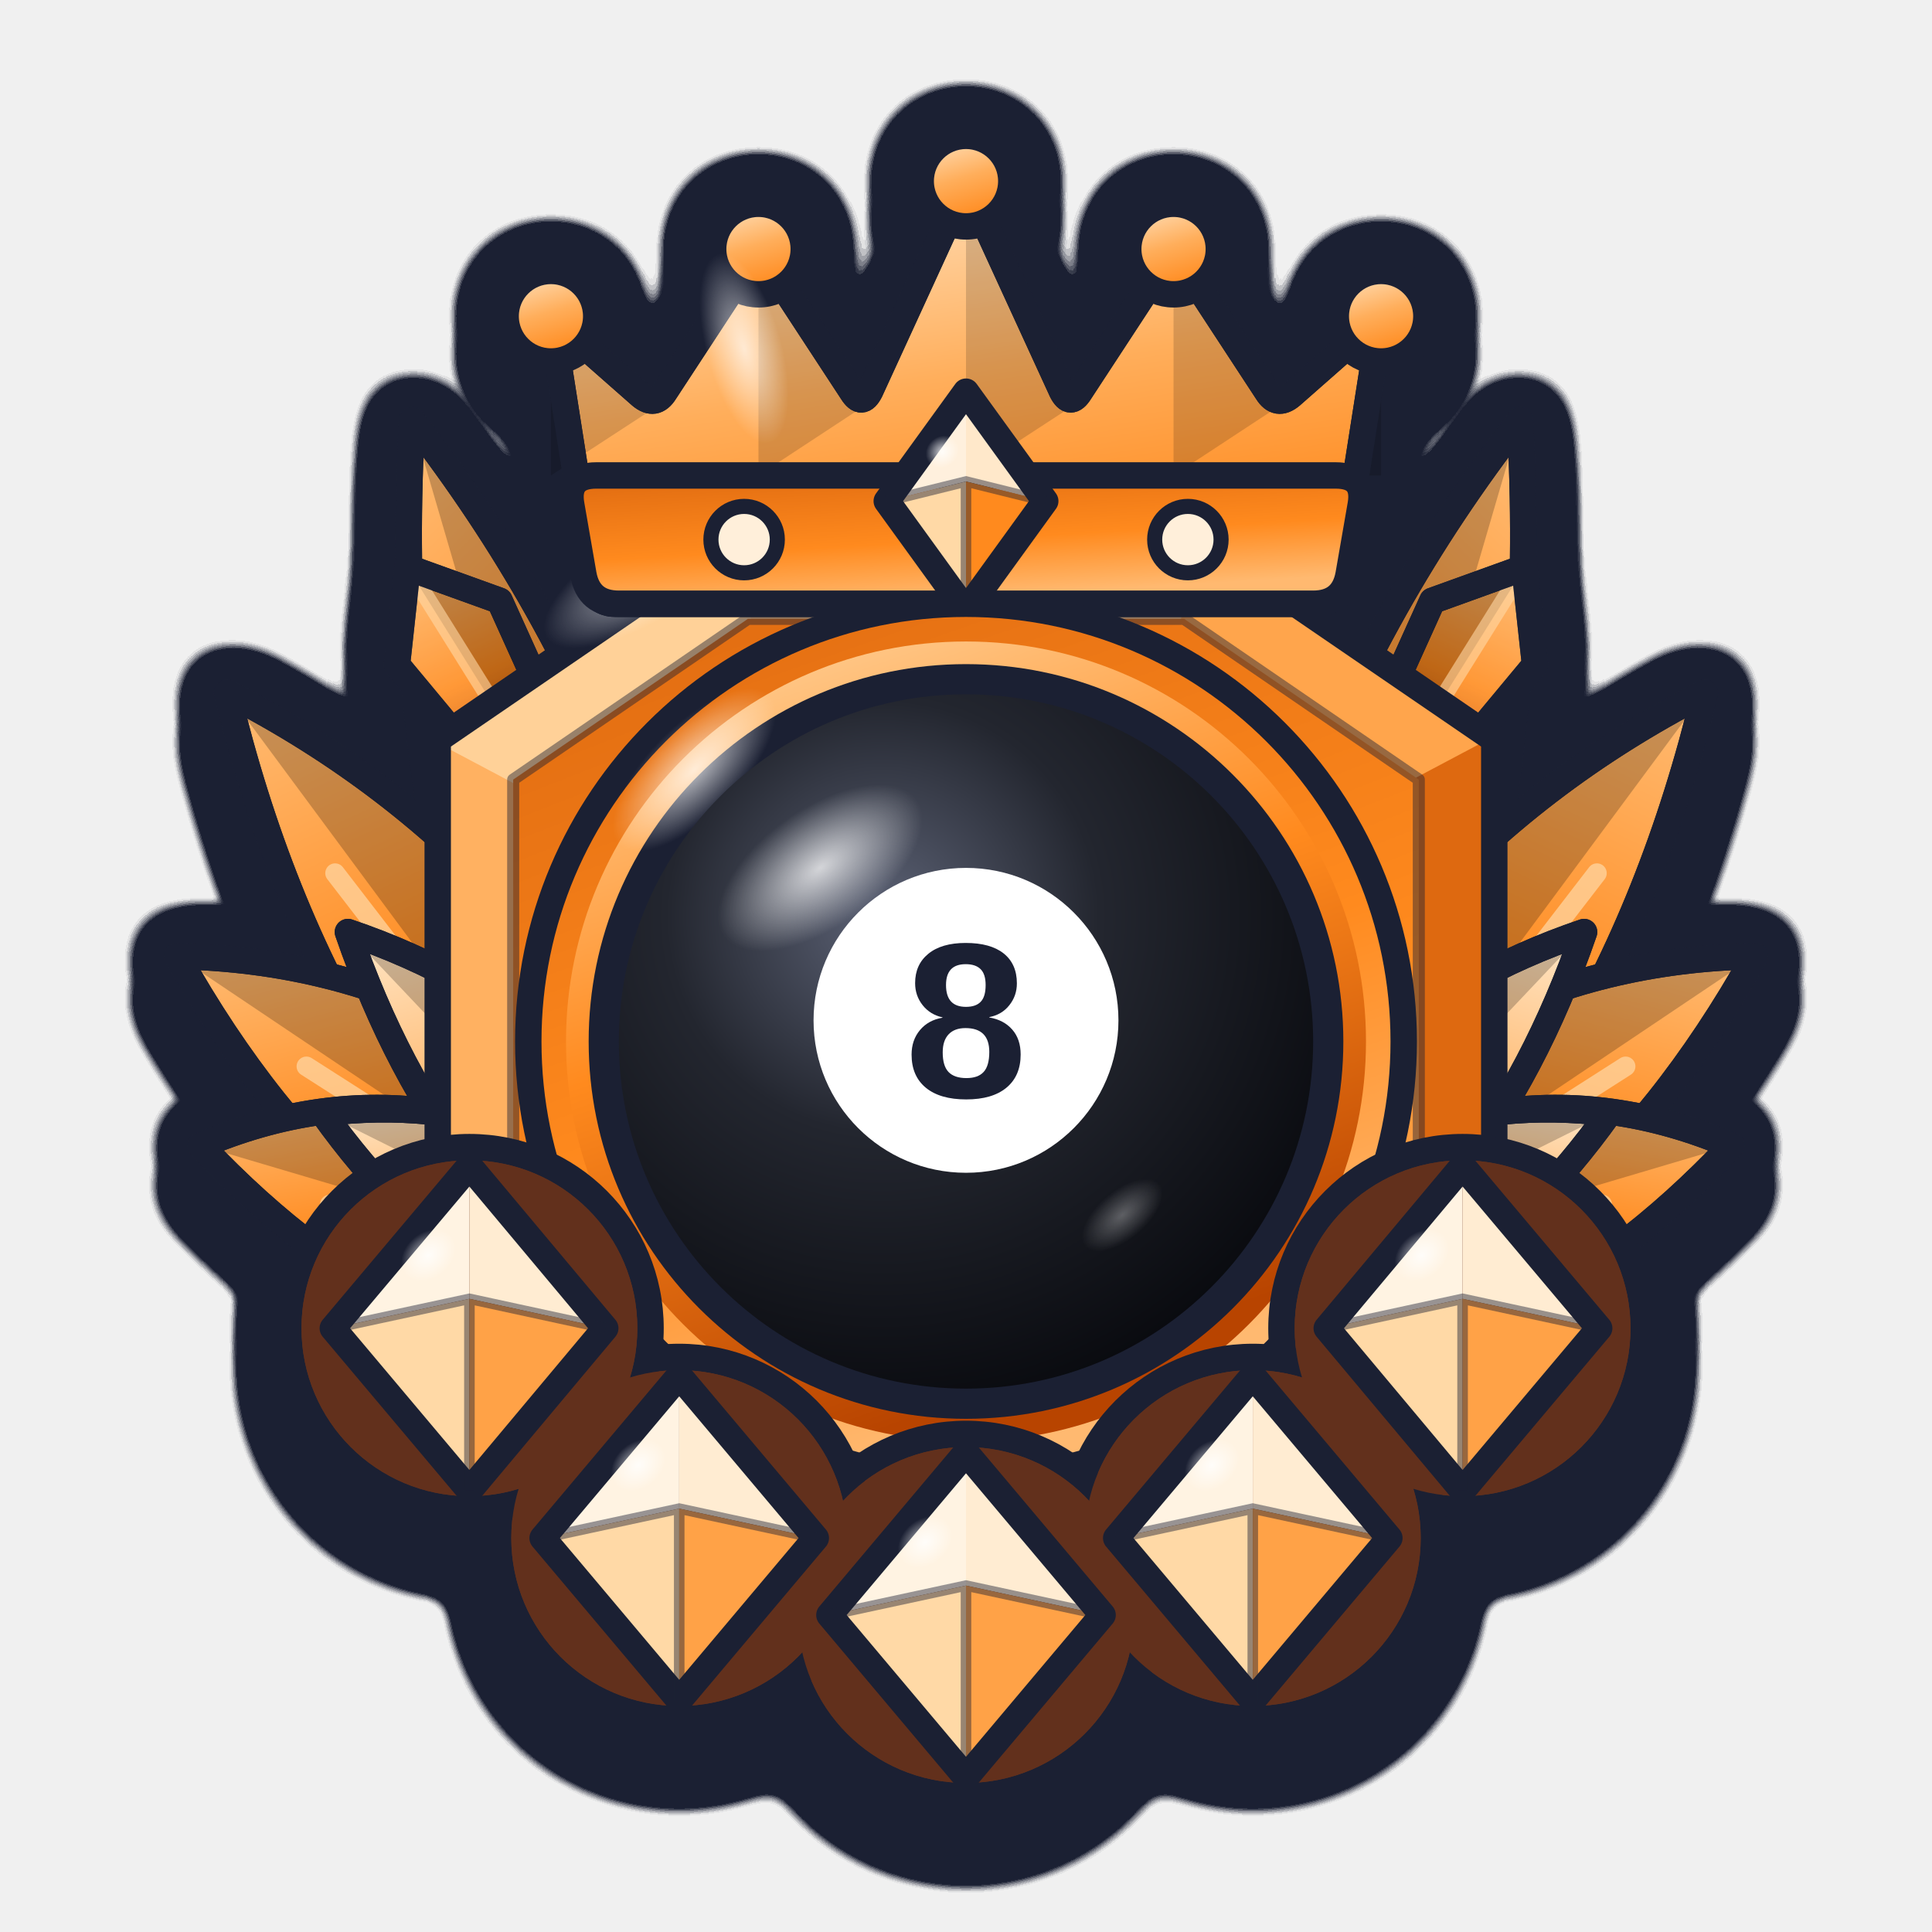
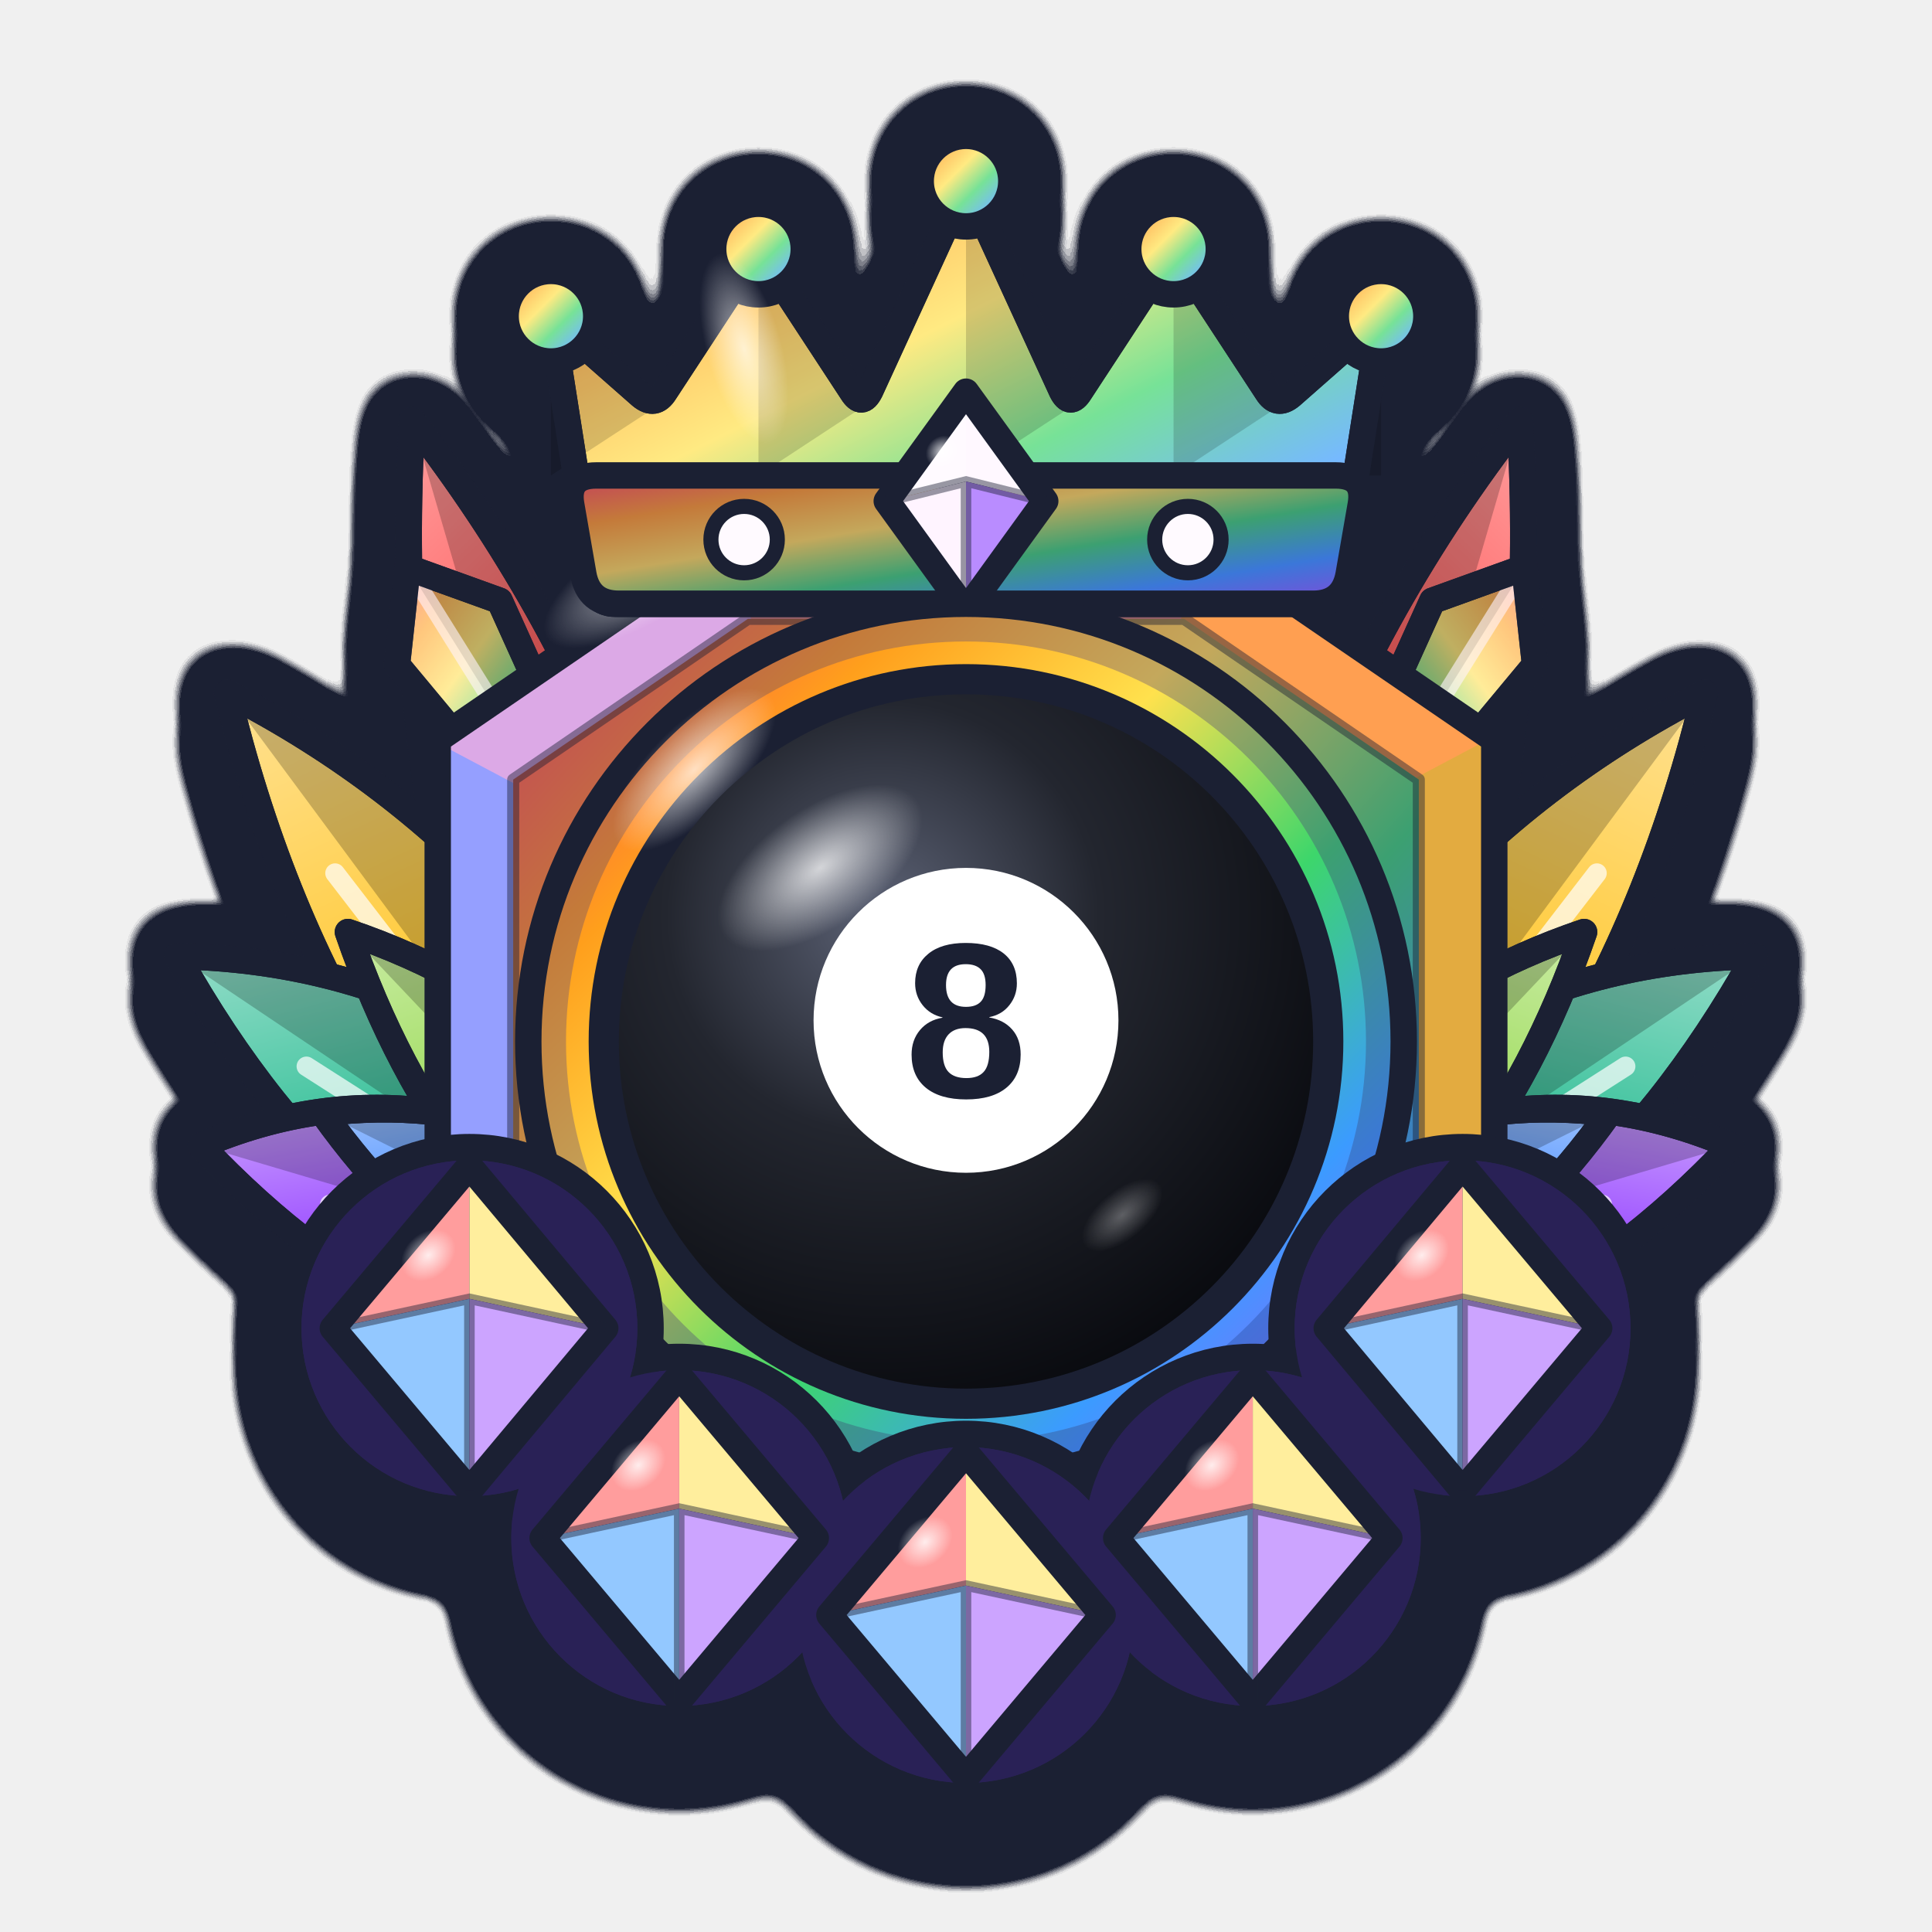
<svg xmlns="http://www.w3.org/2000/svg" width="512" height="512" viewBox="0 0 256 256">
  <defs>
    <linearGradient id="blue" x1="0" y1="0" x2="0.35" y2="1">
      <stop offset="0" stop-color="#9ED3FF" />
      <stop offset="0.45" stop-color="#3B9BFF" />
      <stop offset="1" stop-color="#1F6BD0" />
    </linearGradient>
    <linearGradient id="green" x1="0" y1="0" x2="0.35" y2="1">
      <stop offset="0" stop-color="#A8F5BE" />
      <stop offset="0.45" stop-color="#3DD66B" />
      <stop offset="1" stop-color="#1E9E47" />
    </linearGradient>
    <linearGradient id="red" x1="0" y1="0" x2="0.35" y2="1">
      <stop offset="0" stop-color="#FFA3A3" />
      <stop offset="0.45" stop-color="#FF4D4D" />
      <stop offset="1" stop-color="#C9283A" />
    </linearGradient>
    <linearGradient id="gold" x1="0" y1="0" x2="0.35" y2="1">
      <stop offset="0" stop-color="#FFF1A0" />
      <stop offset="0.45" stop-color="#FFC928" />
      <stop offset="1" stop-color="#DB8E00" />
    </linearGradient>
    <linearGradient id="wood" x1="0" y1="0" x2="0.35" y2="1">
      <stop offset="0" stop-color="#FFD9A0" />
      <stop offset="0.45" stop-color="#E7A35C" />
      <stop offset="1" stop-color="#A8622A" />
    </linearGradient>
    <linearGradient id="darkwood" x1="0" y1="0" x2="0.35" y2="1">
      <stop offset="0" stop-color="#C07A45" />
      <stop offset="0.45" stop-color="#8A4B22" />
      <stop offset="1" stop-color="#5E3014" />
    </linearGradient>
    <linearGradient id="white" x1="0" y1="0" x2="0.35" y2="1">
      <stop offset="0" stop-color="#FFFFFF" />
      <stop offset="0.45" stop-color="#F4F8FF" />
      <stop offset="1" stop-color="#C9D6EA" />
    </linearGradient>
    <linearGradient id="grey" x1="0" y1="0" x2="0.35" y2="1">
      <stop offset="0" stop-color="#E4E9F2" />
      <stop offset="0.45" stop-color="#AEB8C8" />
      <stop offset="1" stop-color="#7B869A" />
    </linearGradient>
    <linearGradient id="steel" x1="0" y1="0" x2="0.35" y2="1">
      <stop offset="0" stop-color="#D8E6F7" />
      <stop offset="0.45" stop-color="#9FB2CC" />
      <stop offset="1" stop-color="#6A7D98" />
    </linearGradient>
    <linearGradient id="cloth" x1="0" y1="0" x2="0.35" y2="1">
      <stop offset="0" stop-color="#6FE08E" />
      <stop offset="0.45" stop-color="#2FA24F" />
      <stop offset="1" stop-color="#1C7A37" />
    </linearGradient>
    <linearGradient id="sad" x1="0" y1="0" x2="0.35" y2="1">
      <stop offset="0" stop-color="#C4D4EE" />
      <stop offset="0.45" stop-color="#8EA3C7" />
      <stop offset="1" stop-color="#5E7299" />
    </linearGradient>
    <linearGradient id="purple" x1="0" y1="0" x2="0.35" y2="1">
      <stop offset="0" stop-color="#D7B8FF" />
      <stop offset="0.45" stop-color="#A259FF" />
      <stop offset="1" stop-color="#6E2FD0" />
    </linearGradient>
    <radialGradient id="shine" cx="0.5" cy="0.5" r="0.5">
      <stop offset="0" stop-color="#FFFFFF" stop-opacity="0.9" />
      <stop offset="1" stop-color="#FFFFFF" stop-opacity="0" />
    </radialGradient>
    <filter id="ink" x="-30%" y="-30%" width="160%" height="160%" color-interpolation-filters="sRGB">
      <feGaussianBlur in="SourceAlpha" stdDeviation="6.92" result="blur" />
      <feComponentTransfer in="blur" result="grown">
        <feFuncA type="linear" slope="7" intercept="-0.35" />
      </feComponentTransfer>
      <feOffset in="grown" dy="6" result="lip" />
      <feMerge result="both">
        <feMergeNode in="lip" />
        <feMergeNode in="grown" />
      </feMerge>
      <feFlood flood-color="#1B2033" />
      <feComposite in2="both" operator="in" result="outline" />
      <feMerge>
        <feMergeNode in="outline" />
        <feMergeNode in="SourceGraphic" />
      </feMerge>
    </filter>
  </defs>
  <defs>
    <filter id="badgeInk" x="-20%" y="-20%" width="140%" height="140%" color-interpolation-filters="sRGB">
      <feGaussianBlur in="SourceAlpha" stdDeviation="3.2" result="blur" />
      <feComponentTransfer in="blur" result="grown">
        <feFuncA type="linear" slope="40" intercept="-0.716" />
      </feComponentTransfer>
      <feOffset in="grown" dy="5" result="lip" />
      <feMerge result="both">
        <feMergeNode in="lip" />
        <feMergeNode in="grown" />
      </feMerge>
      <feFlood flood-color="#1B2033" />
      <feComposite in2="both" operator="in" result="outline" />
      <feMerge>
        <feMergeNode in="outline" />
        <feMergeNode in="SourceGraphic" />
      </feMerge>
    </filter>
  </defs>
  <defs>
-     <linearGradient id="m" x1="0" y1="0" x2="0.35" y2="1">
-       <stop offset="0" stop-color="#FFD9A6" />
-       <stop offset="0.5" stop-color="#FF8A1E" />
-       <stop offset="1" stop-color="#B84400" />
-     </linearGradient>
-     <linearGradient id="r" x1="0" y1="0" x2="0.35" y2="1">
-       <stop offset="0" stop-color="#DF6A10" />
-       <stop offset="0.6" stop-color="#FF8A1E" />
-       <stop offset="1" stop-color="#FFB970" />
-     </linearGradient>
-     <linearGradient id="w" x1="0" y1="0" x2="0.35" y2="1">
-       <stop offset="0" stop-color="#FFBD76" />
-       <stop offset="0.55" stop-color="#FF8A1E" />
-       <stop offset="1" stop-color="#B84400" />
-     </linearGradient>
-     <linearGradient id="p" x1="0" y1="0" x2="0.2" y2="1">
-       <stop offset="0" stop-color="#FFEED7" />
-       <stop offset="0.55" stop-color="#FFD9A6" />
-       <stop offset="1" stop-color="#FF8A1E" />
+     <linearGradient id="m" x1="0" y1="0" x2="1" y2="1">
+       <stop offset="0.00" stop-color="#FF4D4D" />
+       <stop offset="0.20" stop-color="#FF9F1C" />
+       <stop offset="0.40" stop-color="#FFE14D" />
+       <stop offset="0.60" stop-color="#3DD66B" />
+       <stop offset="0.80" stop-color="#3B9BFF" />
+       <stop offset="1.00" stop-color="#A259FF" />
+     </linearGradient>
+     <linearGradient id="r" x1="0" y1="0" x2="1" y2="1">
+       <stop offset="0.00" stop-color="#C4405C" />
+       <stop offset="0.20" stop-color="#C47A3A" />
+       <stop offset="0.40" stop-color="#C4A85C" />
+       <stop offset="0.60" stop-color="#3CA071" />
+       <stop offset="0.80" stop-color="#3B77D9" />
+       <stop offset="1.00" stop-color="#8349D9" />
+     </linearGradient>
+     <linearGradient id="w" x1="0" y1="0" x2="1" y2="1">
+       <stop offset="0.00" stop-color="#EB4952" />
+       <stop offset="0.20" stop-color="#EB9326" />
+       <stop offset="0.40" stop-color="#EBCE52" />
+       <stop offset="0.60" stop-color="#3DC46D" />
+       <stop offset="0.80" stop-color="#3B8FF2" />
+       <stop offset="1.00" stop-color="#9854F2" />
+     </linearGradient>
+     <linearGradient id="c" x1="0" y1="0" x2="1" y2="1">
+       <stop offset="0.00" stop-color="#FF8282" />
+       <stop offset="0.20" stop-color="#FFBC60" />
+       <stop offset="0.40" stop-color="#FFEA82" />
+       <stop offset="0.60" stop-color="#77E297" />
+       <stop offset="0.80" stop-color="#76B9FF" />
+       <stop offset="1.00" stop-color="#BE8BFF" />
+     </linearGradient>
+     <linearGradient id="h0" x1="0" y1="0" x2="0.35" y2="1">
+       <stop offset="0.00" stop-color="#FF9D9D" />
+       <stop offset="0.50" stop-color="#FF4D4D" />
+       <stop offset="1.00" stop-color="#BA3E5F" />
+     </linearGradient>
+     <linearGradient id="h1" x1="0" y1="0" x2="0.35" y2="1">
+       <stop offset="0.00" stop-color="#FFC287" />
+       <stop offset="0.50" stop-color="#FF9124" />
+       <stop offset="1.00" stop-color="#BA6A44" />
+     </linearGradient>
+     <linearGradient id="h2" x1="0" y1="0" x2="0.35" y2="1">
+       <stop offset="0.00" stop-color="#FFE294" />
+       <stop offset="0.50" stop-color="#FFCB3D" />
+       <stop offset="1.00" stop-color="#BA9054" />
+     </linearGradient>
+     <linearGradient id="h3" x1="0" y1="0" x2="0.35" y2="1">
+       <stop offset="0.00" stop-color="#CAECA5" />
+       <stop offset="0.50" stop-color="#9EDC5C" />
+       <stop offset="1.00" stop-color="#7B9B69" />
+     </linearGradient>
+     <linearGradient id="h4" x1="0" y1="0" x2="0.35" y2="1">
+       <stop offset="0.00" stop-color="#94DDC9" />
+       <stop offset="0.50" stop-color="#3CC29C" />
+       <stop offset="1.00" stop-color="#3B8A92" />
+     </linearGradient>
+     <linearGradient id="h5" x1="0" y1="0" x2="0.35" y2="1">
+       <stop offset="0.00" stop-color="#9DC2FF" />
+       <stop offset="0.50" stop-color="#4C90FF" />
+       <stop offset="1.00" stop-color="#466AD3" />
+     </linearGradient>
+     <linearGradient id="h6" x1="0" y1="0" x2="0.35" y2="1">
+       <stop offset="0.00" stop-color="#CCA4FF" />
+       <stop offset="0.50" stop-color="#A259FF" />
+       <stop offset="1.00" stop-color="#7E46D3" />
    </linearGradient>
    <linearGradient id="s" x1="0" y1="0" x2="0.2" y2="1">
-       <stop offset="0" stop-color="#FFFFFF" />
-       <stop offset="0.5" stop-color="#FFE8CA" />
-       <stop offset="1" stop-color="#FFC17D" />
-     </linearGradient>
-     <linearGradient id="c" x1="0" y1="0" x2="0.3" y2="1">
-       <stop offset="0" stop-color="#FFE8CA" />
-       <stop offset="0.55" stop-color="#FFAE5B" />
-       <stop offset="1" stop-color="#FF8A1E" />
+       <stop offset="0.00" stop-color="#FFFFFF" />
+       <stop offset="0.50" stop-color="#FFF8FF" />
+       <stop offset="1.00" stop-color="#EAD5FF" />
    </linearGradient>
    <linearGradient id="g" x1="0" y1="0" x2="0.35" y2="1">
-       <stop offset="0" stop-color="#FFF3A6" />
-       <stop offset="0.5" stop-color="#FFC928" />
-       <stop offset="1" stop-color="#C97F00" />
+       <stop offset="0.00" stop-color="#FFF3A6" />
+       <stop offset="0.50" stop-color="#FFC928" />
+       <stop offset="1.00" stop-color="#C97F00" />
    </linearGradient>
    <linearGradient id="gr" x1="0" y1="0" x2="0.35" y2="1">
-       <stop offset="0" stop-color="#E7A816" />
-       <stop offset="0.6" stop-color="#FFC928" />
-       <stop offset="1" stop-color="#FFE274" />
-     </linearGradient>
-     <linearGradient id="hat" x1="0" y1="0" x2="0.4" y2="1">
-       <stop offset="0" stop-color="#9C8CFF" />
-       <stop offset="0.5" stop-color="#5A41D6" />
-       <stop offset="1" stop-color="#26177A" />
+       <stop offset="0.00" stop-color="#E7A816" />
+       <stop offset="0.60" stop-color="#FFC928" />
+       <stop offset="1.00" stop-color="#FFE274" />
    </linearGradient>
    <radialGradient id="ball" cx="0.38" cy="0.32" r="0.78">
      <stop offset="0" stop-color="#5C6275" />
      <stop offset="0.4" stop-color="#23262F" />
      <stop offset="1" stop-color="#06070B" />
    </radialGradient>
  </defs>
  <g filter="url(#badgeInk)">
-     <path d="M79.8 173.7 Q50.8 122.0 54.6 55.7 Q91.9 103.7 96.2 166.3 Z" fill="url(#w)" stroke="#1B2033" stroke-width="3.5" stroke-linejoin="round" />
+     <path d="M79.8 173.7 Q50.8 122.0 54.6 55.7 Q91.9 103.7 96.2 166.3 Z" fill="url(#h0)" stroke="#1B2033" stroke-width="3.5" stroke-linejoin="round" />
    <path d="M88.0 170.0 L96.2 166.3 Q91.9 103.7 54.6 55.7 Z" fill="#000000" opacity="0.22" />
-     <path d="M82.5 156.9 L61.5 88.8" fill="none" stroke="#FFD9A6" stroke-width="2.6" stroke-linecap="round" stroke-linejoin="round" opacity="0.7" />
+     <path d="M82.5 156.9 L61.5 88.8" fill="none" stroke="#FFFFFF" stroke-width="2.6" stroke-linecap="round" stroke-linejoin="round" opacity="0.7" />
    <path d="M79.8 173.7 Q50.8 122.0 54.6 55.7 Q91.9 103.7 96.2 166.3 Z" fill="none" stroke="#1B2033" stroke-width="3.5" stroke-linejoin="round" />
-     <path d="M81.7 176.5 Q43.4 147.1 30.1 91.8 Q74.7 114.7 94.3 163.5 Z" fill="url(#w)" stroke="#1B2033" stroke-width="3.5" stroke-linejoin="round" />
+     <path d="M81.7 176.5 Q43.4 147.1 30.1 91.8 Q74.7 114.7 94.3 163.5 Z" fill="url(#h2)" stroke="#1B2033" stroke-width="3.5" stroke-linejoin="round" />
    <path d="M88.0 170.0 L94.3 163.5 Q74.7 114.7 30.1 91.8 Z" fill="#000000" opacity="0.22" />
-     <path d="M79.9 161.8 L44.4 115.7" fill="none" stroke="#FFD9A6" stroke-width="2.6" stroke-linecap="round" stroke-linejoin="round" opacity="0.7" />
+     <path d="M79.9 161.8 L44.4 115.7" fill="none" stroke="#FFFFFF" stroke-width="2.6" stroke-linecap="round" stroke-linejoin="round" opacity="0.7" />
    <path d="M81.7 176.5 Q43.4 147.1 30.1 91.8 Q74.7 114.7 94.3 163.5 Z" fill="none" stroke="#1B2033" stroke-width="3.5" stroke-linejoin="round" />
-     <path d="M84.6 178.3 Q47.3 169.2 23.5 126.7 Q64.2 127.5 91.4 161.7 Z" fill="url(#w)" stroke="#1B2033" stroke-width="3.5" stroke-linejoin="round" />
+     <path d="M84.6 178.3 Q47.3 169.2 23.5 126.7 Q64.2 127.5 91.4 161.7 Z" fill="url(#h4)" stroke="#1B2033" stroke-width="3.5" stroke-linejoin="round" />
    <path d="M88.0 170.0 L91.4 161.7 Q64.2 127.5 23.5 126.7 Z" fill="#000000" opacity="0.22" />
-     <path d="M79.7 166.3 L40.6 141.3" fill="none" stroke="#FFD9A6" stroke-width="2.6" stroke-linecap="round" stroke-linejoin="round" opacity="0.7" />
+     <path d="M79.7 166.3 L40.6 141.3" fill="none" stroke="#FFFFFF" stroke-width="2.6" stroke-linecap="round" stroke-linejoin="round" opacity="0.7" />
    <path d="M84.6 178.3 Q47.3 169.2 23.5 126.7 Q64.2 127.5 91.4 161.7 Z" fill="none" stroke="#1B2033" stroke-width="3.5" stroke-linejoin="round" />
-     <path d="M87.7 179.0 Q56.5 183.4 26.6 151.8 Q58.1 138.4 88.3 161.0 Z" fill="url(#w)" stroke="#1B2033" stroke-width="3.5" stroke-linejoin="round" />
+     <path d="M87.7 179.0 Q56.5 183.4 26.6 151.8 Q58.1 138.4 88.3 161.0 Z" fill="url(#h6)" stroke="#1B2033" stroke-width="3.5" stroke-linejoin="round" />
    <path d="M88.0 170.0 L88.3 161.0 Q58.1 138.4 26.6 151.8 Z" fill="#000000" opacity="0.22" />
-     <path d="M80.6 169.4 L43.7 159.6" fill="none" stroke="#FFD9A6" stroke-width="2.6" stroke-linecap="round" stroke-linejoin="round" opacity="0.7" />
+     <path d="M80.6 169.4 L43.7 159.6" fill="none" stroke="#FFFFFF" stroke-width="2.6" stroke-linecap="round" stroke-linejoin="round" opacity="0.7" />
    <path d="M87.7 179.0 Q56.5 183.4 26.6 151.8 Q58.1 138.4 88.3 161.0 Z" fill="none" stroke="#1B2033" stroke-width="3.5" stroke-linejoin="round" />
-     <path d="M86.3 175.3 Q64.0 146.6 64.7 104.6 Q92.6 130.1 97.7 168.7 Z" fill="url(#c)" stroke="#1B2033" stroke-width="3.5" stroke-linejoin="round" />
+     <path d="M86.3 175.3 Q64.0 146.6 64.7 104.6 Q92.6 130.1 97.7 168.7 Z" fill="url(#h1)" stroke="#1B2033" stroke-width="3.5" stroke-linejoin="round" />
    <path d="M92.0 172.0 L97.7 168.7 Q92.6 130.1 64.7 104.6 Z" fill="#000000" opacity="0.22" />
    <path d="M87.9 164.4 L70.8 124.4" fill="none" stroke="#FFFFFF" stroke-width="2.6" stroke-linecap="round" stroke-linejoin="round" opacity="0.7" />
    <path d="M86.3 175.3 Q64.0 146.6 64.7 104.6 Q92.6 130.1 97.7 168.7 Z" fill="none" stroke="#1B2033" stroke-width="3.5" stroke-linejoin="round" />
-     <path d="M87.9 177.2 Q58.9 160.7 46.1 123.5 Q79.2 134.7 96.1 166.8 Z" fill="url(#c)" stroke="#1B2033" stroke-width="3.5" stroke-linejoin="round" />
+     <path d="M87.9 177.2 Q58.9 160.7 46.1 123.5 Q79.2 134.7 96.1 166.8 Z" fill="url(#h3)" stroke="#1B2033" stroke-width="3.5" stroke-linejoin="round" />
    <path d="M92.0 172.0 L96.1 166.8 Q79.2 134.7 46.1 123.5 Z" fill="#000000" opacity="0.22" />
    <path d="M85.9 167.0 L57.9 138.4" fill="none" stroke="#FFFFFF" stroke-width="2.6" stroke-linecap="round" stroke-linejoin="round" opacity="0.7" />
    <path d="M87.9 177.2 Q58.9 160.7 46.1 123.5 Q79.2 134.7 96.1 166.8 Z" fill="none" stroke="#1B2033" stroke-width="3.5" stroke-linejoin="round" />
-     <path d="M90.2 178.3 Q62.9 175.6 42.8 147.5 Q72.0 143.9 93.8 165.7 Z" fill="url(#c)" stroke="#1B2033" stroke-width="3.5" stroke-linejoin="round" />
+     <path d="M90.2 178.3 Q62.9 175.6 42.8 147.5 Q72.0 143.9 93.8 165.7 Z" fill="url(#h5)" stroke="#1B2033" stroke-width="3.5" stroke-linejoin="round" />
    <path d="M92.0 172.0 L93.8 165.7 Q72.0 143.9 42.8 147.5 Z" fill="#000000" opacity="0.22" />
    <path d="M85.8 170.0 L56.1 156.0" fill="none" stroke="#FFFFFF" stroke-width="2.6" stroke-linecap="round" stroke-linejoin="round" opacity="0.7" />
    <path d="M90.2 178.3 Q62.9 175.6 42.8 147.5 Q72.0 143.9 93.8 165.7 Z" fill="none" stroke="#1B2033" stroke-width="3.5" stroke-linejoin="round" />
-     <path d="M67.9 106.5 L52.6 88.1 L54.0 75.2 L66.2 79.6 L76.1 101.5 Z" fill="url(#w)" stroke="#1B2033" stroke-width="3.5" stroke-linejoin="round" />
+     <path d="M67.9 106.5 L52.6 88.1 L54.0 75.2 L66.2 79.6 L76.1 101.5 Z" fill="url(#c)" stroke="#1B2033" stroke-width="3.5" stroke-linejoin="round" />
    <path d="M72.0 104.0 L76.1 101.5 L66.2 79.6 L54.0 75.2 Z" fill="#000000" opacity="0.25" />
-     <path d="M72.0 104.0 L67.9 106.5 L52.6 88.1 L54.0 75.2 Z" fill="#FFD9A6" opacity="0.18" />
-     <path d="M70.6 101.7 L55.8 78.0" fill="none" stroke="#FFD9A6" stroke-width="2.2" stroke-linecap="round" stroke-linejoin="round" opacity="0.6" />
+     <path d="M72.0 104.0 L67.9 106.5 L52.6 88.1 L54.0 75.2 Z" fill="#FFF4FF" opacity="0.18" />
+     <path d="M70.6 101.7 L55.8 78.0" fill="none" stroke="#FFF4FF" stroke-width="2.2" stroke-linecap="round" stroke-linejoin="round" opacity="0.6" />
    <path d="M67.9 106.5 L52.6 88.1 L54.0 75.2 L66.2 79.6 L76.1 101.5 Z" fill="none" stroke="#1B2033" stroke-width="3.5" stroke-linejoin="round" />
    <g transform="matrix(-1 0 0 1 256 0)">
-       <path d="M79.8 173.7 Q50.8 122.0 54.6 55.7 Q91.9 103.7 96.2 166.3 Z" fill="url(#w)" stroke="#1B2033" stroke-width="3.5" stroke-linejoin="round" />
+       <path d="M79.8 173.7 Q50.8 122.0 54.6 55.7 Q91.9 103.7 96.2 166.3 Z" fill="url(#h0)" stroke="#1B2033" stroke-width="3.5" stroke-linejoin="round" />
      <path d="M88.0 170.0 L96.2 166.3 Q91.9 103.7 54.6 55.7 Z" fill="#000000" opacity="0.22" />
-       <path d="M82.5 156.9 L61.5 88.8" fill="none" stroke="#FFD9A6" stroke-width="2.6" stroke-linecap="round" stroke-linejoin="round" opacity="0.7" />
+       <path d="M82.5 156.9 L61.5 88.8" fill="none" stroke="#FFFFFF" stroke-width="2.6" stroke-linecap="round" stroke-linejoin="round" opacity="0.7" />
      <path d="M79.8 173.7 Q50.8 122.0 54.6 55.7 Q91.9 103.7 96.2 166.3 Z" fill="none" stroke="#1B2033" stroke-width="3.5" stroke-linejoin="round" />
-       <path d="M81.7 176.5 Q43.4 147.1 30.1 91.8 Q74.7 114.7 94.3 163.5 Z" fill="url(#w)" stroke="#1B2033" stroke-width="3.5" stroke-linejoin="round" />
+       <path d="M81.7 176.5 Q43.4 147.1 30.1 91.8 Q74.7 114.7 94.3 163.5 Z" fill="url(#h2)" stroke="#1B2033" stroke-width="3.5" stroke-linejoin="round" />
      <path d="M88.0 170.0 L94.3 163.5 Q74.7 114.7 30.1 91.8 Z" fill="#000000" opacity="0.22" />
-       <path d="M79.9 161.8 L44.4 115.7" fill="none" stroke="#FFD9A6" stroke-width="2.6" stroke-linecap="round" stroke-linejoin="round" opacity="0.7" />
+       <path d="M79.9 161.8 L44.4 115.7" fill="none" stroke="#FFFFFF" stroke-width="2.6" stroke-linecap="round" stroke-linejoin="round" opacity="0.7" />
      <path d="M81.7 176.5 Q43.4 147.1 30.1 91.8 Q74.7 114.7 94.3 163.5 Z" fill="none" stroke="#1B2033" stroke-width="3.5" stroke-linejoin="round" />
-       <path d="M84.6 178.3 Q47.3 169.2 23.5 126.7 Q64.2 127.5 91.4 161.7 Z" fill="url(#w)" stroke="#1B2033" stroke-width="3.5" stroke-linejoin="round" />
+       <path d="M84.6 178.3 Q47.3 169.2 23.5 126.7 Q64.2 127.5 91.4 161.7 Z" fill="url(#h4)" stroke="#1B2033" stroke-width="3.5" stroke-linejoin="round" />
      <path d="M88.0 170.0 L91.4 161.7 Q64.2 127.5 23.5 126.7 Z" fill="#000000" opacity="0.22" />
-       <path d="M79.7 166.3 L40.6 141.3" fill="none" stroke="#FFD9A6" stroke-width="2.6" stroke-linecap="round" stroke-linejoin="round" opacity="0.7" />
+       <path d="M79.7 166.3 L40.6 141.3" fill="none" stroke="#FFFFFF" stroke-width="2.6" stroke-linecap="round" stroke-linejoin="round" opacity="0.7" />
      <path d="M84.6 178.3 Q47.3 169.2 23.5 126.7 Q64.2 127.5 91.4 161.7 Z" fill="none" stroke="#1B2033" stroke-width="3.5" stroke-linejoin="round" />
-       <path d="M87.7 179.0 Q56.5 183.4 26.6 151.8 Q58.1 138.4 88.3 161.0 Z" fill="url(#w)" stroke="#1B2033" stroke-width="3.5" stroke-linejoin="round" />
+       <path d="M87.7 179.0 Q56.5 183.4 26.6 151.8 Q58.1 138.4 88.3 161.0 Z" fill="url(#h6)" stroke="#1B2033" stroke-width="3.5" stroke-linejoin="round" />
      <path d="M88.0 170.0 L88.3 161.0 Q58.1 138.4 26.6 151.8 Z" fill="#000000" opacity="0.22" />
-       <path d="M80.6 169.4 L43.7 159.6" fill="none" stroke="#FFD9A6" stroke-width="2.6" stroke-linecap="round" stroke-linejoin="round" opacity="0.7" />
+       <path d="M80.6 169.4 L43.7 159.6" fill="none" stroke="#FFFFFF" stroke-width="2.6" stroke-linecap="round" stroke-linejoin="round" opacity="0.7" />
      <path d="M87.7 179.0 Q56.5 183.4 26.6 151.8 Q58.1 138.4 88.3 161.0 Z" fill="none" stroke="#1B2033" stroke-width="3.5" stroke-linejoin="round" />
-       <path d="M86.3 175.3 Q64.0 146.6 64.7 104.6 Q92.6 130.1 97.7 168.7 Z" fill="url(#c)" stroke="#1B2033" stroke-width="3.5" stroke-linejoin="round" />
+       <path d="M86.3 175.3 Q64.0 146.6 64.7 104.6 Q92.6 130.1 97.7 168.7 Z" fill="url(#h1)" stroke="#1B2033" stroke-width="3.5" stroke-linejoin="round" />
      <path d="M92.0 172.0 L97.7 168.7 Q92.6 130.1 64.7 104.6 Z" fill="#000000" opacity="0.22" />
      <path d="M87.9 164.4 L70.8 124.4" fill="none" stroke="#FFFFFF" stroke-width="2.6" stroke-linecap="round" stroke-linejoin="round" opacity="0.7" />
      <path d="M86.3 175.3 Q64.0 146.6 64.7 104.6 Q92.6 130.1 97.7 168.7 Z" fill="none" stroke="#1B2033" stroke-width="3.5" stroke-linejoin="round" />
-       <path d="M87.9 177.2 Q58.9 160.7 46.1 123.5 Q79.2 134.7 96.1 166.8 Z" fill="url(#c)" stroke="#1B2033" stroke-width="3.5" stroke-linejoin="round" />
+       <path d="M87.9 177.2 Q58.9 160.7 46.1 123.5 Q79.2 134.7 96.1 166.8 Z" fill="url(#h3)" stroke="#1B2033" stroke-width="3.5" stroke-linejoin="round" />
      <path d="M92.0 172.0 L96.1 166.8 Q79.2 134.7 46.1 123.5 Z" fill="#000000" opacity="0.22" />
      <path d="M85.9 167.0 L57.9 138.4" fill="none" stroke="#FFFFFF" stroke-width="2.6" stroke-linecap="round" stroke-linejoin="round" opacity="0.7" />
      <path d="M87.9 177.2 Q58.9 160.7 46.1 123.5 Q79.2 134.7 96.1 166.8 Z" fill="none" stroke="#1B2033" stroke-width="3.5" stroke-linejoin="round" />
-       <path d="M90.2 178.3 Q62.9 175.6 42.8 147.5 Q72.0 143.9 93.8 165.7 Z" fill="url(#c)" stroke="#1B2033" stroke-width="3.5" stroke-linejoin="round" />
+       <path d="M90.2 178.3 Q62.9 175.6 42.8 147.5 Q72.0 143.9 93.8 165.7 Z" fill="url(#h5)" stroke="#1B2033" stroke-width="3.5" stroke-linejoin="round" />
      <path d="M92.0 172.0 L93.8 165.7 Q72.0 143.9 42.8 147.5 Z" fill="#000000" opacity="0.22" />
      <path d="M85.8 170.0 L56.1 156.0" fill="none" stroke="#FFFFFF" stroke-width="2.6" stroke-linecap="round" stroke-linejoin="round" opacity="0.7" />
      <path d="M90.2 178.3 Q62.9 175.6 42.8 147.5 Q72.0 143.9 93.8 165.7 Z" fill="none" stroke="#1B2033" stroke-width="3.5" stroke-linejoin="round" />
-       <path d="M67.9 106.5 L52.6 88.1 L54.0 75.2 L66.2 79.6 L76.1 101.5 Z" fill="url(#w)" stroke="#1B2033" stroke-width="3.5" stroke-linejoin="round" />
+       <path d="M67.9 106.5 L52.6 88.1 L54.0 75.2 L66.2 79.6 L76.1 101.5 Z" fill="url(#c)" stroke="#1B2033" stroke-width="3.5" stroke-linejoin="round" />
      <path d="M72.0 104.0 L76.1 101.5 L66.2 79.6 L54.0 75.2 Z" fill="#000000" opacity="0.25" />
-       <path d="M72.0 104.0 L67.9 106.5 L52.6 88.1 L54.0 75.2 Z" fill="#FFD9A6" opacity="0.18" />
-       <path d="M70.6 101.7 L55.8 78.0" fill="none" stroke="#FFD9A6" stroke-width="2.2" stroke-linecap="round" stroke-linejoin="round" opacity="0.6" />
+       <path d="M72.0 104.0 L67.9 106.5 L52.6 88.1 L54.0 75.2 Z" fill="#FFF4FF" opacity="0.18" />
+       <path d="M70.6 101.7 L55.8 78.0" fill="none" stroke="#FFF4FF" stroke-width="2.2" stroke-linecap="round" stroke-linejoin="round" opacity="0.6" />
      <path d="M67.9 106.5 L52.6 88.1 L54.0 75.2 L66.2 79.6 L76.1 101.5 Z" fill="none" stroke="#1B2033" stroke-width="3.5" stroke-linejoin="round" />
    </g>
-     <path d="M96.0 72.0 L160.0 72.0 L156.9 82.0 L99.1 82.0 Z" fill="#FFC584" stroke="#FFC584" stroke-width="0.8" />
-     <path d="M160.0 72.0 L198.0 98.0 L188.0 103.3 L156.9 82.0 Z" fill="#FFA54C" stroke="#FFA54C" stroke-width="0.8" />
-     <path d="M198.0 98.0 L198.0 180.0 L188.0 174.7 L188.0 103.3 Z" fill="#DE6910" stroke="#DE6910" stroke-width="0.8" />
-     <path d="M198.0 180.0 L128.0 228.0 L128.0 215.9 L188.0 174.7 Z" fill="#C34F05" stroke="#C34F05" stroke-width="0.8" />
-     <path d="M128.0 228.0 L58.0 180.0 L68.0 174.7 L128.0 215.9 Z" fill="#E87414" stroke="#E87414" stroke-width="0.8" />
-     <path d="M58.0 180.0 L58.0 98.0 L68.0 103.3 L68.0 174.7 Z" fill="#FFB161" stroke="#FFB161" stroke-width="0.8" />
-     <path d="M58.0 98.0 L96.0 72.0 L99.1 82.0 L68.0 103.3 Z" fill="#FFD198" stroke="#FFD198" stroke-width="0.8" />
+     <path d="M96.0 72.0 L160.0 72.0 L156.9 82.0 L99.1 82.0 Z" fill="#FF9696" stroke="#FF9696" stroke-width="0.8" />
+     <path d="M160.0 72.0 L198.0 98.0 L188.0 103.3 L156.9 82.0 Z" fill="#FF9F51" stroke="#FF9F51" stroke-width="0.8" />
+     <path d="M198.0 98.0 L198.0 180.0 L188.0 174.7 L188.0 103.3 Z" fill="#E3AB40" stroke="#E3AB40" stroke-width="0.8" />
+     <path d="M198.0 180.0 L128.0 228.0 L128.0 215.9 L188.0 174.7 Z" fill="#7FAC66" stroke="#7FAC66" stroke-width="0.8" />
+     <path d="M128.0 228.0 L58.0 180.0 L68.0 174.7 L128.0 215.9 Z" fill="#3CACAC" stroke="#3CACAC" stroke-width="0.8" />
+     <path d="M58.0 180.0 L58.0 98.0 L68.0 103.3 L68.0 174.7 Z" fill="#959FFF" stroke="#959FFF" stroke-width="0.8" />
+     <path d="M58.0 98.0 L96.0 72.0 L99.1 82.0 L68.0 103.3 Z" fill="#DCA9E6" stroke="#DCA9E6" stroke-width="0.8" />
    <path d="M99.1 82.0 L156.9 82.0 L188.0 103.3 L188.0 174.7 L128.0 215.9 L68.0 174.7 L68.0 103.3 Z" fill="url(#r)" />
    <path d="M99.1 82.0 L156.9 82.0 L188.0 103.3 L188.0 174.7 L128.0 215.9 L68.0 174.7 L68.0 103.3 Z" fill="none" stroke="#1B2033" stroke-width="1.6" stroke-opacity="0.45" stroke-linejoin="round" />
    <path d="M96.0 72.0 L160.0 72.0 L198.0 98.0 L198.0 180.0 L128.0 228.0 L58.0 180.0 L58.0 98.0 Z" fill="none" stroke="#1B2033" stroke-width="3.5" stroke-linejoin="round" />
    <ellipse cx="86" cy="76" rx="16" ry="6" fill="url(#shine)" opacity="0.75" transform="rotate(-32 86 76)" />
    <path d="M81.5 80.0 Q79.0 80.0 78.6 77.5 L73.4 44.4 Q73.0 41.9 74.9 43.6 L84.9 52.4 Q86.8 54.0 88.1 51.9 L99.1 35.1 Q100.5 33.0 101.9 35.1 L112.9 51.9 Q114.2 54.0 115.3 51.8 L127.0 26.3 Q128.0 24.0 129.0 26.3 L140.7 51.8 Q141.8 54.0 143.1 51.9 L154.1 35.1 Q155.5 33.0 156.9 35.1 L167.9 51.9 Q169.2 54.0 171.1 52.4 L181.1 43.6 Q183.0 41.9 182.6 44.4 L177.4 77.5 Q177.0 80.0 174.5 80.0 Z" fill="url(#c)" stroke="#1B2033" stroke-width="3.5" stroke-linejoin="round" />
    <path d="M73.0 41.9 L73.0 63.0 L86.8 54.0 Z" fill="#000000" opacity="0.16" />
    <path d="M100.5 33.0 L100.5 63.0 L114.2 54.0 Z" fill="#000000" opacity="0.16" />
    <path d="M128.0 24.0 L128.0 63.0 L141.8 54.0 Z" fill="#000000" opacity="0.16" />
    <path d="M155.5 33.0 L155.5 63.0 L169.2 54.0 Z" fill="#000000" opacity="0.16" />
    <path d="M183.0 41.9 L183.0 63.0 L180.0 63.0 Z" fill="#000000" opacity="0.16" />
    <path d="M81.5 80.0 Q79.0 80.0 78.6 77.5 L73.4 44.4 Q73.0 41.9 74.9 43.6 L84.9 52.4 Q86.8 54.0 88.1 51.9 L99.1 35.1 Q100.5 33.0 101.9 35.1 L112.9 51.9 Q114.2 54.0 115.3 51.8 L127.0 26.3 Q128.0 24.0 129.0 26.3 L140.7 51.8 Q141.8 54.0 143.1 51.9 L154.1 35.1 Q155.5 33.0 156.9 35.1 L167.9 51.9 Q169.2 54.0 171.1 52.4 L181.1 43.6 Q183.0 41.9 182.6 44.4 L177.4 77.5 Q177.0 80.0 174.5 80.0 Z" fill="none" stroke="#1B2033" stroke-width="3.5" stroke-linejoin="round" />
    <circle cx="73.0" cy="41.9" r="6" fill="url(#c)" stroke="#1B2033" stroke-width="3.5" />
    <circle cx="100.5" cy="33.0" r="6" fill="url(#c)" stroke="#1B2033" stroke-width="3.5" />
    <circle cx="128.0" cy="24.0" r="6" fill="url(#c)" stroke="#1B2033" stroke-width="3.5" />
    <circle cx="155.5" cy="33.0" r="6" fill="url(#c)" stroke="#1B2033" stroke-width="3.5" />
    <circle cx="183.0" cy="41.9" r="6" fill="url(#c)" stroke="#1B2033" stroke-width="3.5" />
    <path d="M75.7 66.9 Q75.0 63.0 79.0 63.0 L177.0 63.0 Q181.0 63.0 180.3 66.9 L178.7 76.1 Q178.0 80.0 174.0 80.0 L82.0 80.0 Q78.0 80.0 77.3 76.1 Z" fill="url(#r)" stroke="#1B2033" stroke-width="3.5" stroke-linejoin="round" />
    <ellipse cx="98.6" cy="46.2" rx="5" ry="13" fill="url(#shine)" opacity="0.75" transform="rotate(-15 98.6 46.2)" />
-     <path d="M117.5 66.4 L128.0 51.9 L128.0 63.8 Z" fill="#FFF0DD" />
-     <path d="M128.0 51.9 L138.5 66.4 L128.0 63.8 Z" fill="#FFE8CA" />
-     <path d="M117.5 66.4 L128.0 63.8 L128.0 80.9 Z" fill="#FFD9A6" />
-     <path d="M128.0 63.8 L138.5 66.4 L128.0 80.9 Z" fill="#FF8A1E" />
+     <path d="M117.5 66.4 L128.0 51.9 L128.0 63.8 Z" fill="#FFFAFF" />
+     <path d="M128.0 51.9 L138.5 66.4 L128.0 63.8 Z" fill="#FFF8FF" />
+     <path d="M117.5 66.4 L128.0 63.8 L128.0 80.9 Z" fill="#FFF4FF" />
+     <path d="M128.0 63.8 L138.5 66.4 L128.0 80.9 Z" fill="#B98CFF" />
    <path d="M128.0 51.9 L138.5 66.4 L128.0 80.9 L117.5 66.4 Z" fill="none" stroke="#1B2033" stroke-width="3.5" stroke-linejoin="round" />
    <path d="M117.5 66.4 L128.0 63.8 L138.5 66.4 M128.0 63.8 L128.0 80.9" fill="none" stroke="#1B2033" stroke-width="1.4" opacity="0.45" />
    <ellipse cx="124.859" cy="59.857" rx="2.303" ry="2.036" fill="url(#shine)" opacity="0.9" transform="rotate(-40 124.8594 59.857)" />
-     <circle cx="98.6" cy="71.5" r="4.4" fill="#FFEFDA" stroke="#1B2033" stroke-width="2" />
-     <circle cx="157.4" cy="71.5" r="4.4" fill="#FFEFDA" stroke="#1B2033" stroke-width="2" />
+     <circle cx="98.6" cy="71.5" r="4.4" fill="#FFFAFF" stroke="#1B2033" stroke-width="2" />
+     <circle cx="157.4" cy="71.5" r="4.4" fill="#FFFAFF" stroke="#1B2033" stroke-width="2" />
    <circle cx="128" cy="138" r="58" fill="url(#r)" stroke="#1B2033" stroke-width="3.5" />
    <circle cx="128" cy="138" r="53" fill="url(#m)" />
    <circle cx="128" cy="138" r="50" fill="#1B2033" />
    <ellipse cx="92" cy="102" rx="14" ry="6" fill="url(#shine)" opacity="0.8" transform="rotate(-45 92 102)" />
    <circle cx="128" cy="138" r="46" fill="url(#ball)" />
    <circle cx="128.0" cy="135.2" r="20.2" fill="#FFFFFF" />
    <text x="128.0" y="145.4" font-family="Arial Black, Arial, sans-serif" font-weight="900" font-size="29.3" text-anchor="middle" fill="#1B2033">8</text>
    <ellipse cx="108.68" cy="115.0" rx="15.64" ry="7.82" fill="url(#shine)" opacity="0.85" transform="rotate(-35 108.68 115.0)" />
    <ellipse cx="148.7" cy="161.0" rx="6.44" ry="3.22" fill="url(#shine)" opacity="0.35" transform="rotate(-40 148.7 161.0)" />
-     <circle cx="193.8" cy="176.0" r="24.0" fill="#62301C" stroke="#1B2033" stroke-width="3.5" />
-     <circle cx="166.0" cy="203.8" r="24.0" fill="#62301C" stroke="#1B2033" stroke-width="3.5" />
-     <circle cx="128.0" cy="214.0" r="24.0" fill="#62301C" stroke="#1B2033" stroke-width="3.5" />
-     <circle cx="90.0" cy="203.8" r="24.0" fill="#62301C" stroke="#1B2033" stroke-width="3.5" />
-     <circle cx="62.2" cy="176.0" r="24.0" fill="#62301C" stroke="#1B2033" stroke-width="3.5" />
-     <circle cx="193.8" cy="176.0" r="22.25" fill="#62301C" />
-     <circle cx="166.0" cy="203.8" r="22.25" fill="#62301C" />
-     <circle cx="128.0" cy="214.0" r="22.25" fill="#62301C" />
-     <circle cx="90.0" cy="203.8" r="22.25" fill="#62301C" />
-     <circle cx="62.2" cy="176.0" r="22.25" fill="#62301C" />
-     <path d="M175.8 176.0 L193.8 154.5 L193.8 172.1 Z" fill="#FFF3E2" />
-     <path d="M193.8 154.5 L211.9 176.0 L193.8 172.1 Z" fill="#FFECD2" />
-     <path d="M175.8 176.0 L193.8 172.1 L193.8 197.5 Z" fill="#FFD9A6" />
-     <path d="M193.8 172.1 L211.9 176.0 L193.8 197.5 Z" fill="#FFA247" />
+     <circle cx="193.8" cy="176.0" r="24.0" fill="#292156" stroke="#1B2033" stroke-width="3.5" />
+     <circle cx="166.0" cy="203.8" r="24.0" fill="#292156" stroke="#1B2033" stroke-width="3.5" />
+     <circle cx="128.0" cy="214.0" r="24.0" fill="#292156" stroke="#1B2033" stroke-width="3.5" />
+     <circle cx="90.0" cy="203.8" r="24.0" fill="#292156" stroke="#1B2033" stroke-width="3.5" />
+     <circle cx="62.2" cy="176.0" r="24.0" fill="#292156" stroke="#1B2033" stroke-width="3.5" />
+     <circle cx="193.8" cy="176.0" r="22.25" fill="#292156" />
+     <circle cx="166.0" cy="203.8" r="22.25" fill="#292156" />
+     <circle cx="128.0" cy="214.0" r="22.25" fill="#292156" />
+     <circle cx="90.0" cy="203.8" r="22.25" fill="#292156" />
+     <circle cx="62.2" cy="176.0" r="22.25" fill="#292156" />
+     <path d="M175.8 176.0 L193.8 154.5 L193.8 172.1 Z" fill="#FF9D9D" />
+     <path d="M193.8 154.5 L211.9 176.0 L193.8 172.1 Z" fill="#FFEE9D" />
+     <path d="M175.8 176.0 L193.8 172.1 L193.8 197.5 Z" fill="#93C8FF" />
+     <path d="M193.8 172.1 L211.9 176.0 L193.8 197.5 Z" fill="#CCA4FF" />
    <path d="M193.8 154.5 L211.9 176.0 L193.8 197.5 L175.8 176.0 Z" fill="none" stroke="#1B2033" stroke-width="3.5" stroke-linejoin="round" />
    <path d="M175.8 176.0 L193.8 172.1 L211.9 176.0 M193.8 172.1 L193.8 197.5" fill="none" stroke="#1B2033" stroke-width="1.4" opacity="0.45" />
    <ellipse cx="188.4" cy="166.325" rx="3.973" ry="3.01" fill="url(#shine)" opacity="0.9" transform="rotate(-40 188.3999 166.325)" />
-     <path d="M147.9 203.8 L166.0 182.3 L166.0 199.9 Z" fill="#FFF3E2" />
-     <path d="M166.0 182.3 L184.1 203.8 L166.0 199.9 Z" fill="#FFECD2" />
-     <path d="M147.9 203.8 L166.0 199.9 L166.0 225.3 Z" fill="#FFD9A6" />
-     <path d="M166.0 199.9 L184.1 203.8 L166.0 225.3 Z" fill="#FFA247" />
+     <path d="M147.9 203.8 L166.0 182.3 L166.0 199.9 Z" fill="#FF9D9D" />
+     <path d="M166.0 182.3 L184.1 203.8 L166.0 199.9 Z" fill="#FFEE9D" />
+     <path d="M147.9 203.8 L166.0 199.9 L166.0 225.3 Z" fill="#93C8FF" />
+     <path d="M166.0 199.9 L184.1 203.8 L166.0 225.3 Z" fill="#CCA4FF" />
    <path d="M166.0 182.3 L184.1 203.8 L166.0 225.3 L147.9 203.8 Z" fill="none" stroke="#1B2033" stroke-width="3.5" stroke-linejoin="round" />
    <path d="M147.9 203.8 L166.0 199.9 L184.1 203.8 M166.0 199.9 L166.0 225.3" fill="none" stroke="#1B2033" stroke-width="1.4" opacity="0.45" />
    <ellipse cx="160.582" cy="194.143" rx="3.973" ry="3.01" fill="url(#shine)" opacity="0.9" transform="rotate(-40 160.582 194.1429)" />
-     <path d="M109.9 214.0 L128.0 192.5 L128.0 210.1 Z" fill="#FFF3E2" />
-     <path d="M128.0 192.5 L146.1 214.0 L128.0 210.1 Z" fill="#FFECD2" />
-     <path d="M109.9 214.0 L128.0 210.1 L128.0 235.5 Z" fill="#FFD9A6" />
-     <path d="M128.0 210.1 L146.1 214.0 L128.0 235.5 Z" fill="#FFA247" />
+     <path d="M109.9 214.0 L128.0 192.5 L128.0 210.1 Z" fill="#FF9D9D" />
+     <path d="M128.0 192.5 L146.1 214.0 L128.0 210.1 Z" fill="#FFEE9D" />
+     <path d="M109.9 214.0 L128.0 210.1 L128.0 235.5 Z" fill="#93C8FF" />
+     <path d="M128.0 210.1 L146.1 214.0 L128.0 235.5 Z" fill="#CCA4FF" />
    <path d="M128.0 192.5 L146.1 214.0 L128.0 235.5 L109.9 214.0 Z" fill="none" stroke="#1B2033" stroke-width="3.5" stroke-linejoin="round" />
    <path d="M109.9 214.0 L128.0 210.1 L146.1 214.0 M128.0 210.1 L128.0 235.5" fill="none" stroke="#1B2033" stroke-width="1.4" opacity="0.45" />
    <ellipse cx="122.582" cy="204.325" rx="3.973" ry="3.01" fill="url(#shine)" opacity="0.9" transform="rotate(-40 122.582 204.325)" />
-     <path d="M71.9 203.8 L90.0 182.3 L90.0 199.9 Z" fill="#FFF3E2" />
-     <path d="M90.0 182.3 L108.1 203.8 L90.0 199.9 Z" fill="#FFECD2" />
-     <path d="M71.9 203.8 L90.0 199.9 L90.0 225.3 Z" fill="#FFD9A6" />
-     <path d="M90.0 199.9 L108.1 203.8 L90.0 225.3 Z" fill="#FFA247" />
+     <path d="M71.9 203.8 L90.0 182.3 L90.0 199.9 Z" fill="#FF9D9D" />
+     <path d="M90.0 182.3 L108.1 203.8 L90.0 199.9 Z" fill="#FFEE9D" />
+     <path d="M71.9 203.8 L90.0 199.9 L90.0 225.3 Z" fill="#93C8FF" />
+     <path d="M90.0 199.9 L108.1 203.8 L90.0 225.3 Z" fill="#CCA4FF" />
    <path d="M90.0 182.3 L108.1 203.8 L90.0 225.3 L71.9 203.8 Z" fill="none" stroke="#1B2033" stroke-width="3.5" stroke-linejoin="round" />
    <path d="M71.9 203.8 L90.0 199.9 L108.1 203.8 M90.0 199.9 L90.0 225.3" fill="none" stroke="#1B2033" stroke-width="1.4" opacity="0.45" />
    <ellipse cx="84.582" cy="194.143" rx="3.973" ry="3.01" fill="url(#shine)" opacity="0.9" transform="rotate(-40 84.582 194.1429)" />
-     <path d="M44.1 176.0 L62.2 154.5 L62.2 172.1 Z" fill="#FFF3E2" />
-     <path d="M62.2 154.5 L80.2 176.0 L62.2 172.1 Z" fill="#FFECD2" />
-     <path d="M44.1 176.0 L62.2 172.1 L62.2 197.5 Z" fill="#FFD9A6" />
-     <path d="M62.2 172.1 L80.2 176.0 L62.2 197.5 Z" fill="#FFA247" />
+     <path d="M44.1 176.0 L62.2 154.5 L62.2 172.1 Z" fill="#FF9D9D" />
+     <path d="M62.2 154.5 L80.2 176.0 L62.2 172.1 Z" fill="#FFEE9D" />
+     <path d="M44.1 176.0 L62.2 172.1 L62.2 197.5 Z" fill="#93C8FF" />
+     <path d="M62.2 172.1 L80.2 176.0 L62.2 197.5 Z" fill="#CCA4FF" />
    <path d="M62.2 154.5 L80.2 176.0 L62.2 197.5 L44.1 176.0 Z" fill="none" stroke="#1B2033" stroke-width="3.5" stroke-linejoin="round" />
    <path d="M44.1 176.0 L62.2 172.1 L80.2 176.0 M62.2 172.1 L62.2 197.5" fill="none" stroke="#1B2033" stroke-width="1.4" opacity="0.45" />
    <ellipse cx="56.764" cy="166.325" rx="3.973" ry="3.01" fill="url(#shine)" opacity="0.9" transform="rotate(-40 56.76407 166.325)" />
  </g>
</svg>
